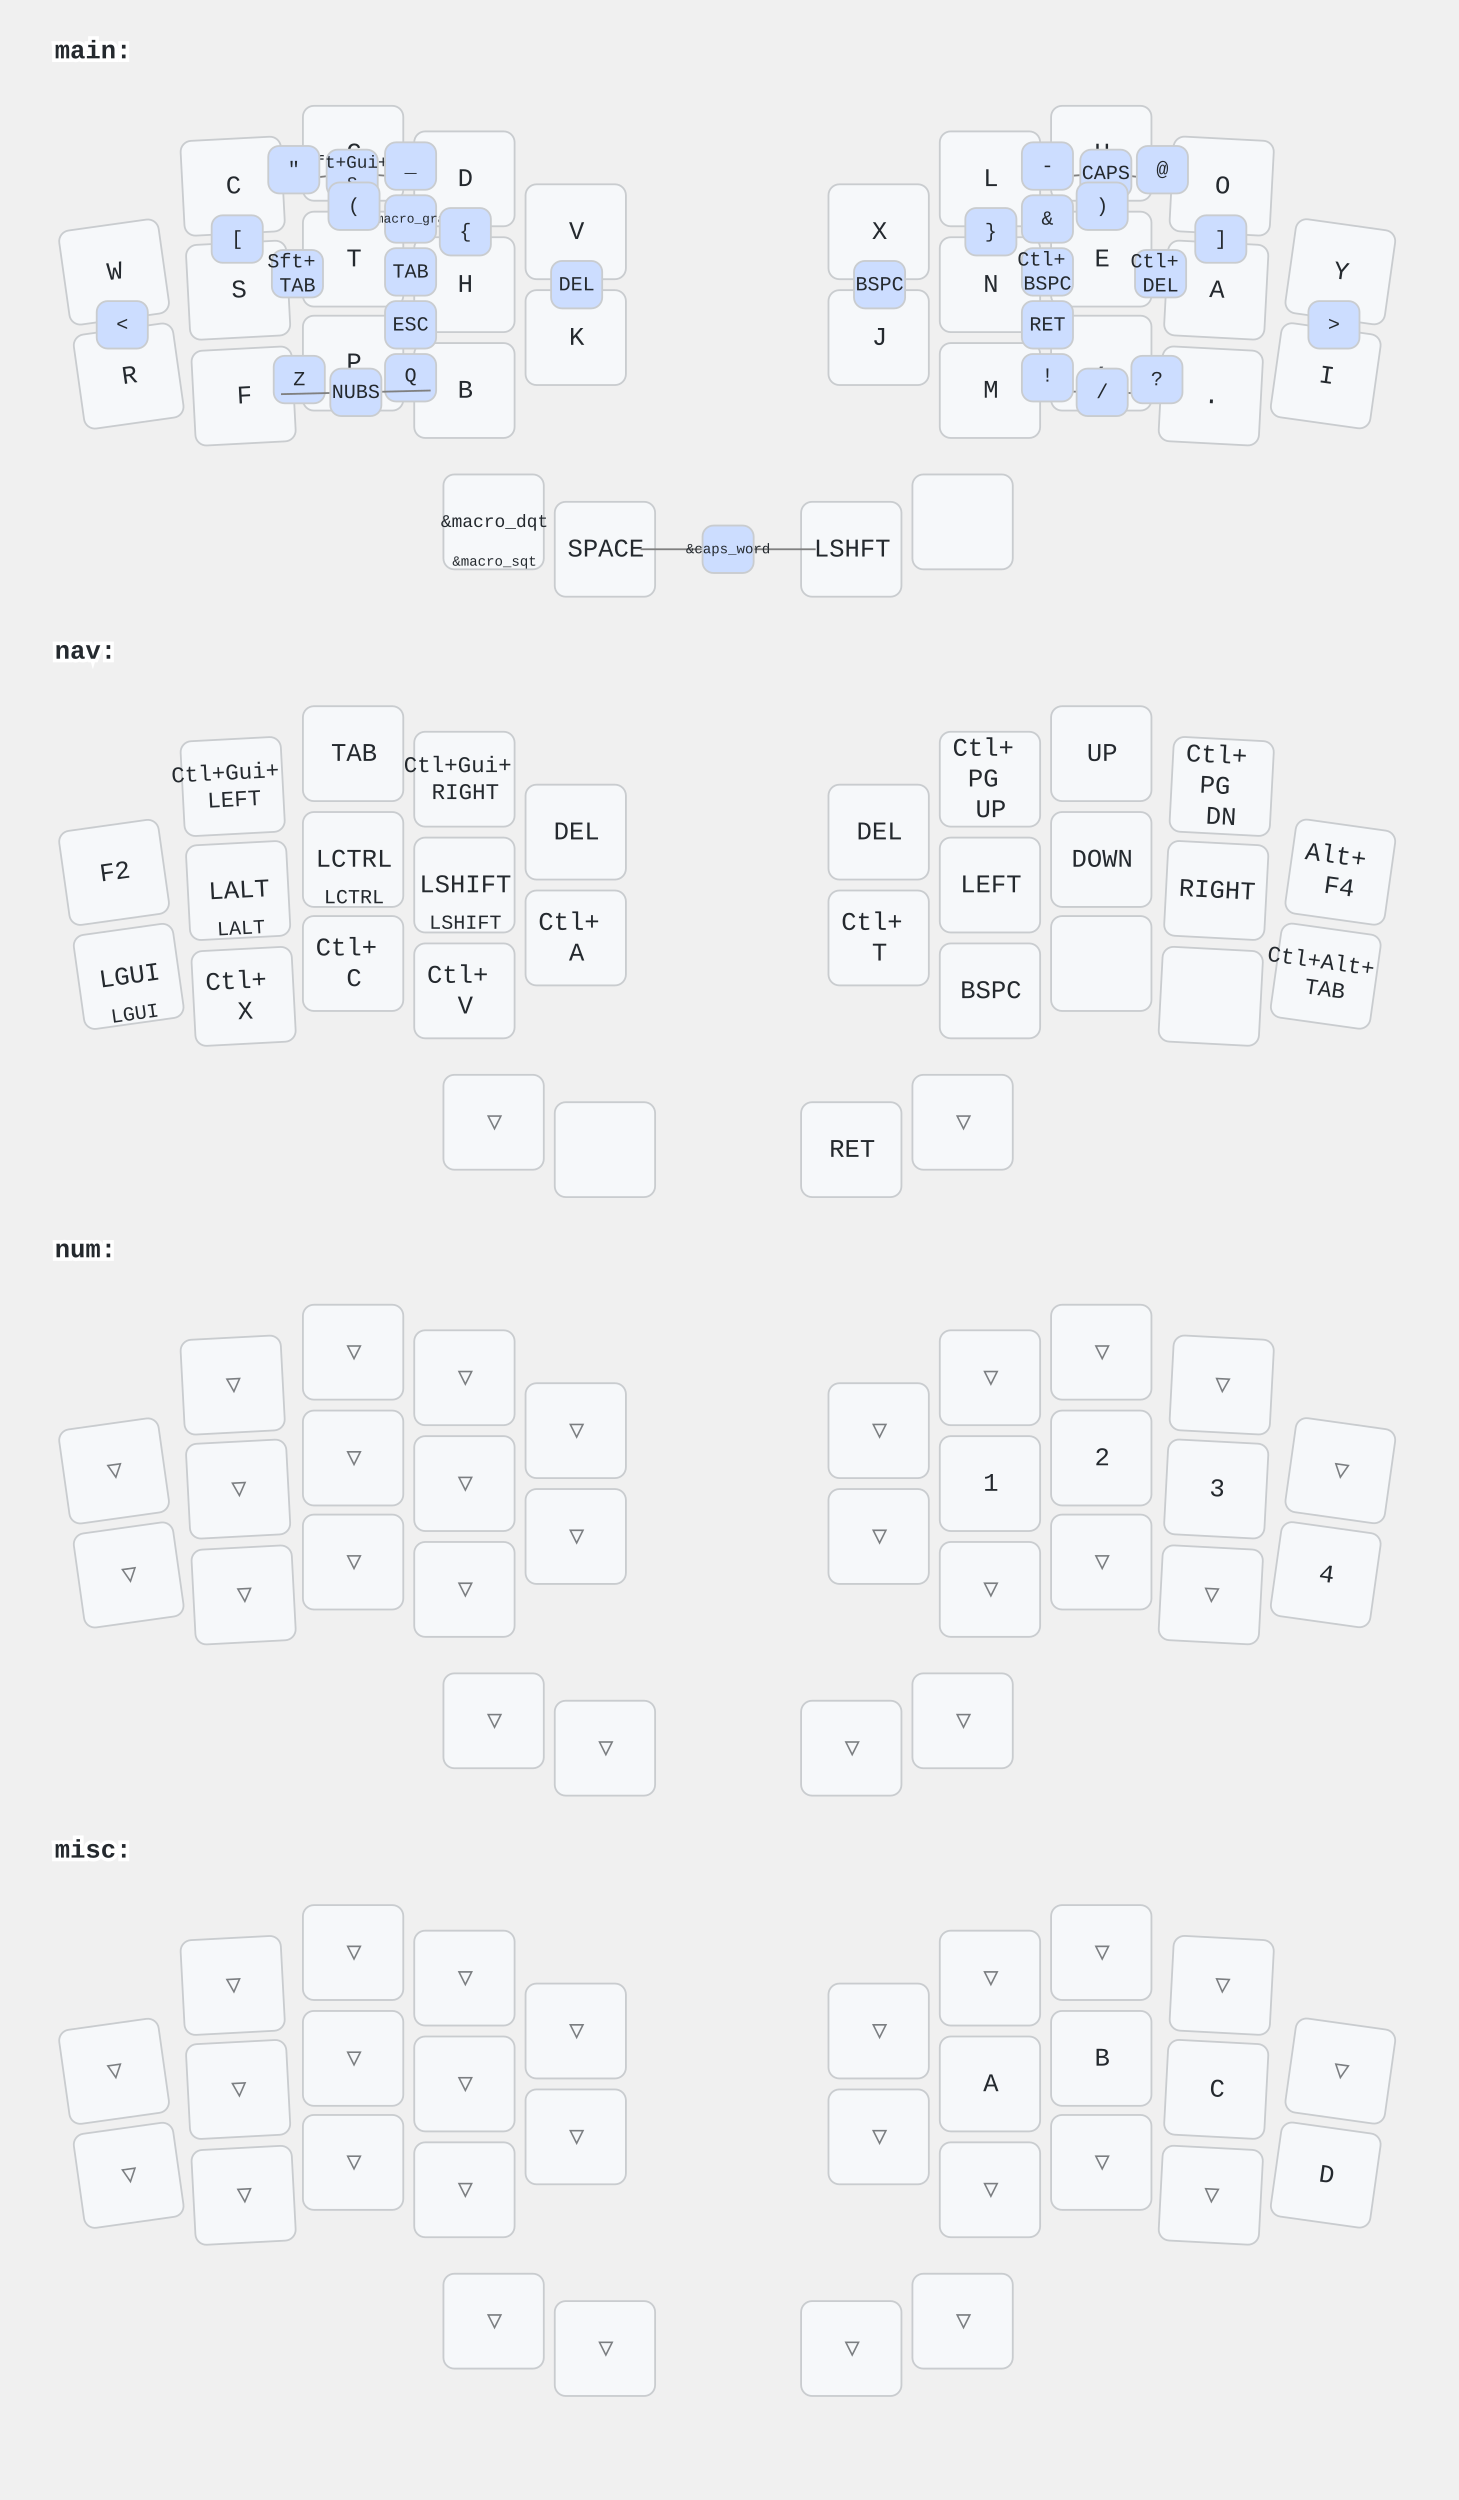
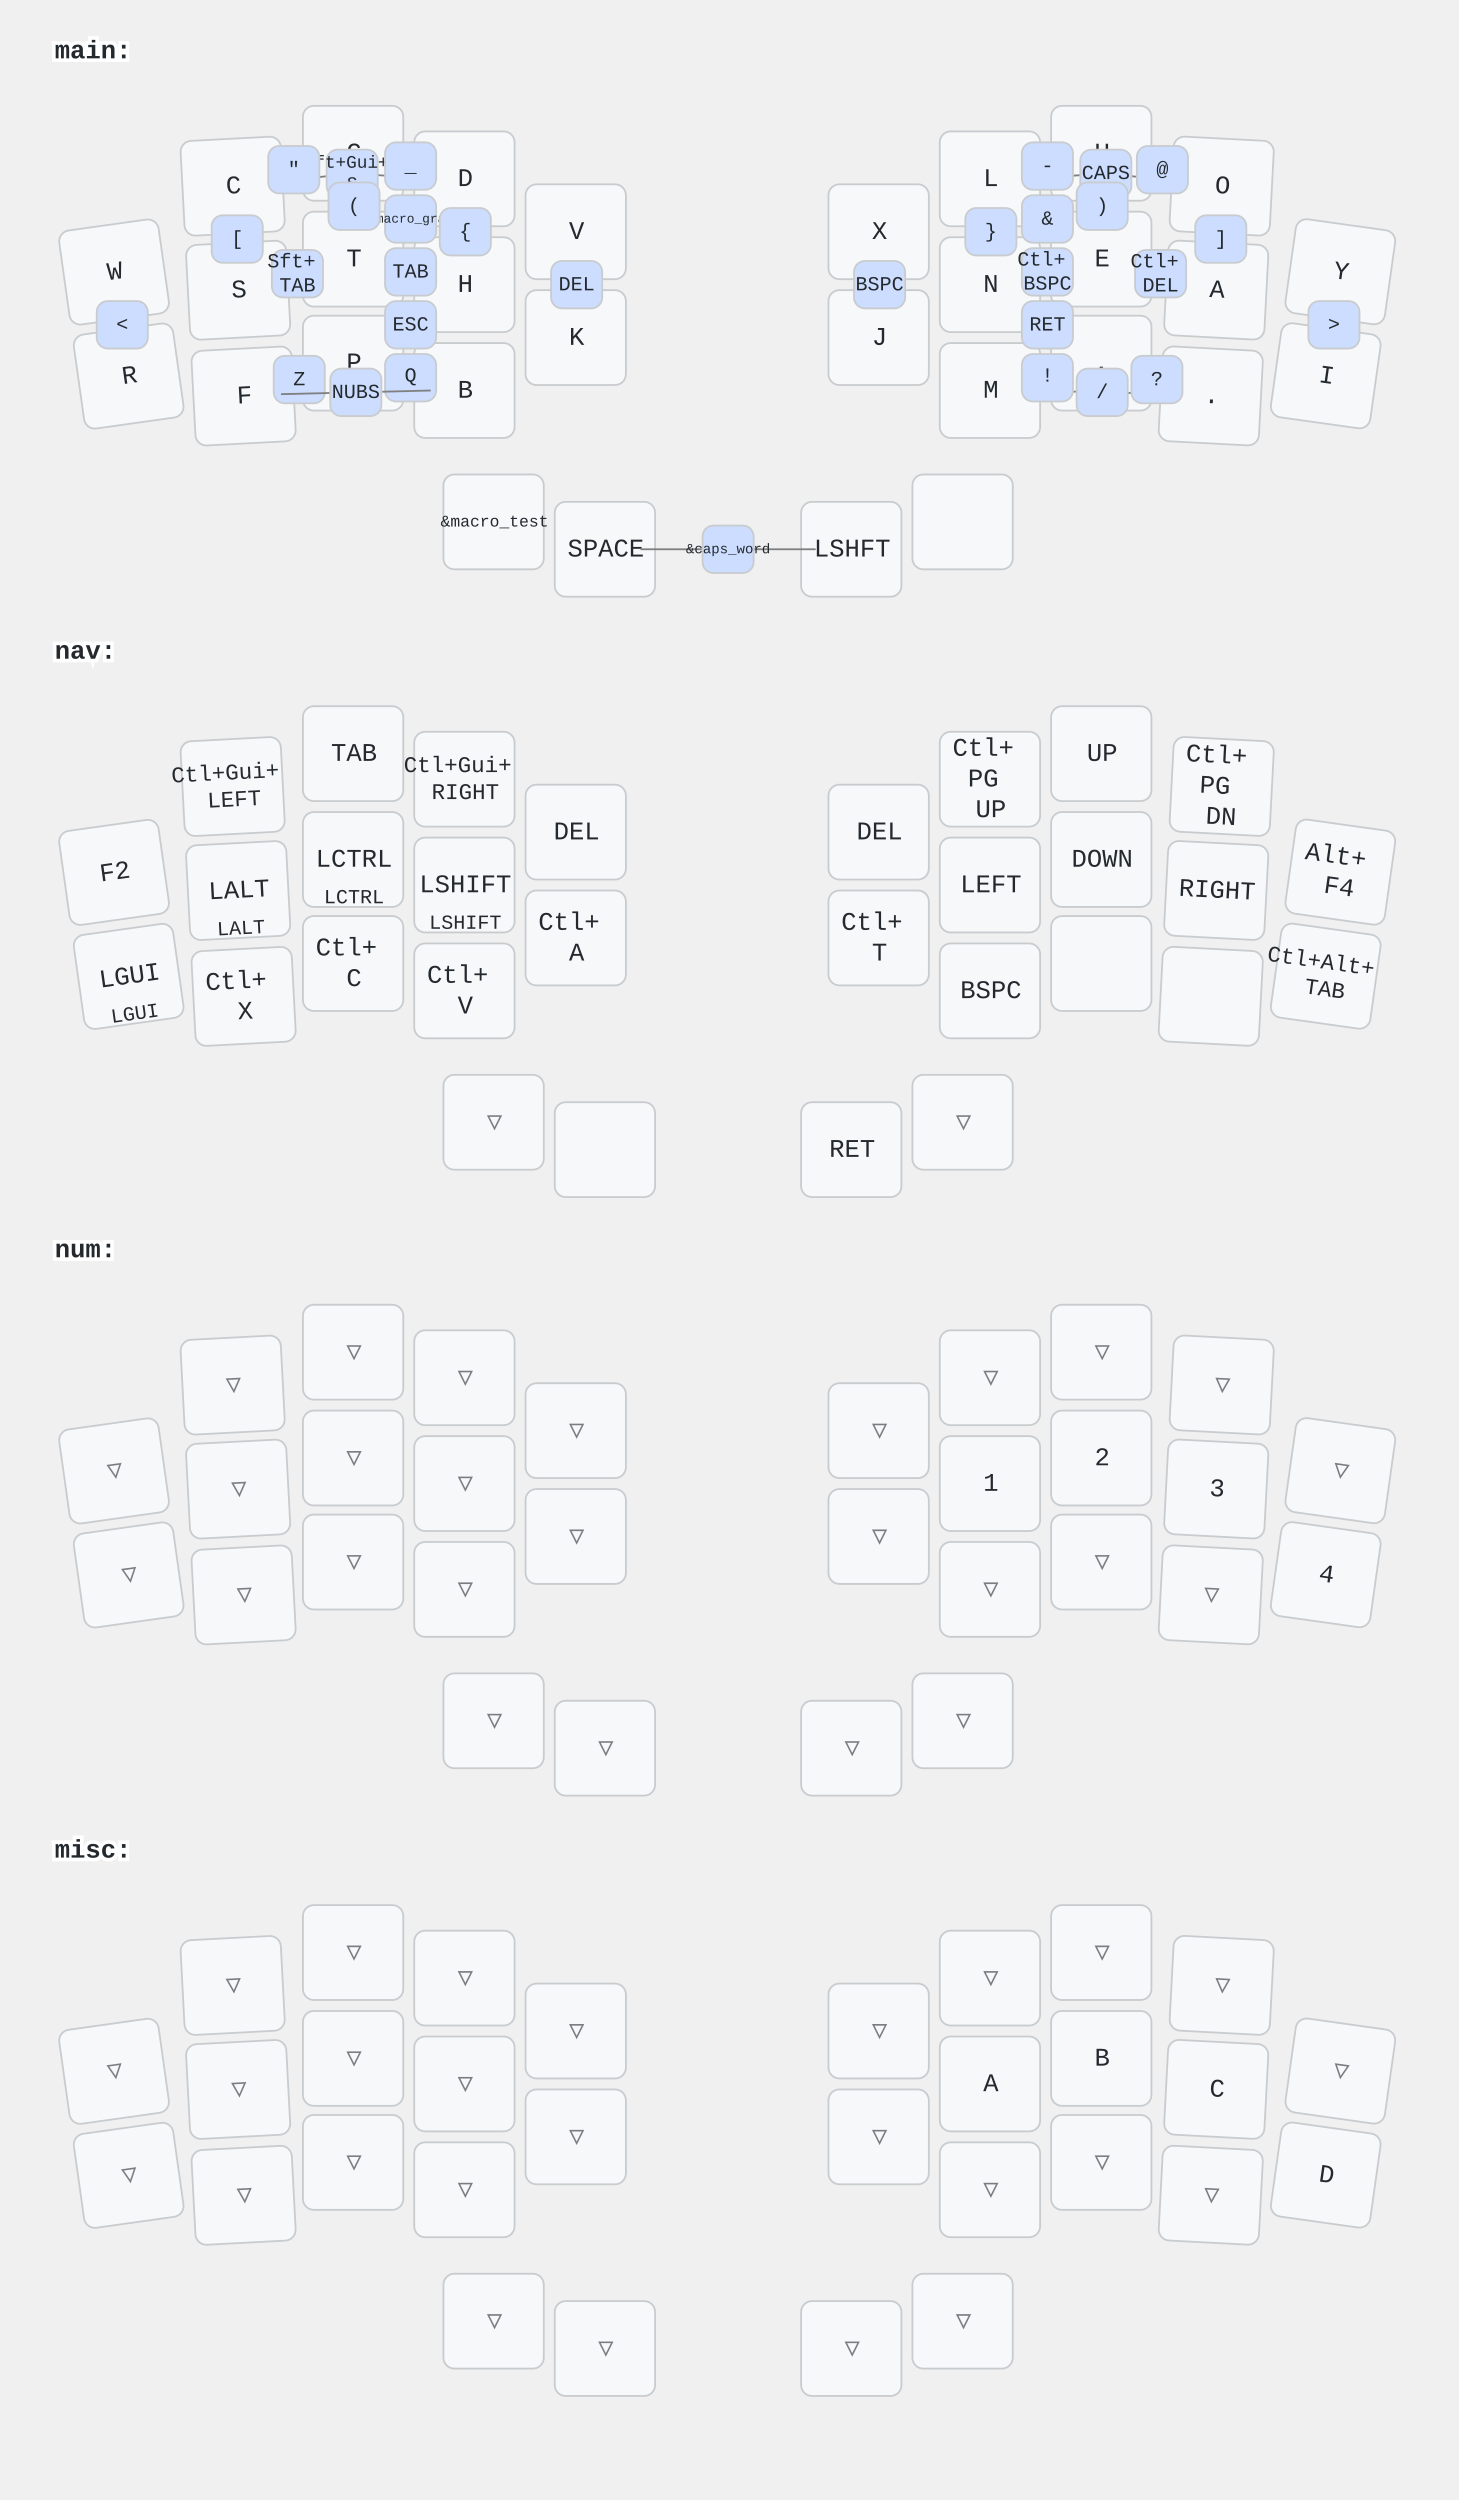
<svg xmlns="http://www.w3.org/2000/svg" width="799" height="1370" viewBox="0 0 799 1370" class="keymap">
  <style>/* inherit to force styles through use tags */
svg path {
    fill: inherit;
}

/* font and background color specifications */
svg.keymap {
    font-family: SFMono-Regular,Consolas,Liberation Mono,Menlo,monospace;
    font-size: 14px;
    font-kerning: normal;
    text-rendering: optimizeLegibility;
    fill: #24292e;
}

/* default key styling */
rect.key {
    fill: #f6f8fa;
}

rect.key, rect.combo {
    stroke: #c9cccf;
    stroke-width: 1;
}

/* default key side styling, only used is draw_key_sides is set */
rect.side {
    filter: brightness(90%);
}

/* color accent for combo boxes */
rect.combo, rect.combo-separate {
    fill: #cdf;
}

/* color accent for held keys */
rect.held, rect.combo.held {
    fill: #fdd;
}

/* color accent for ghost (optional) keys */
rect.ghost, rect.combo.ghost {
    stroke-dasharray: 4, 4;
    stroke-width: 2;
}

text {
    text-anchor: middle;
    dominant-baseline: middle;
}

/* styling for layer labels */
text.label {
    font-weight: bold;
    text-anchor: start;
    stroke: white;
    stroke-width: 4;
    paint-order: stroke;
}

/* styling for optional footer */
text.footer {
    text-anchor: end;
    dominant-baseline: auto;
    stroke: white;
    stroke-width: 4;
    paint-order: stroke;
}

/* styling for combo tap, and key hold/shifted label text */
text.combo, text.hold, text.shifted {
    font-size: 11px;
}

text.hold {
    text-anchor: middle;
    dominant-baseline: auto;
}

text.shifted {
    text-anchor: middle;
    dominant-baseline: hanging;
}

text.layer-activator {
    text-decoration: underline;
}

/* styling for hold/shifted label text in combo box */
text.combo.hold, text.combo.shifted {
    font-size: 8px;
}

/* lighter symbol for transparent keys */
text.trans {
    fill: #7b7e81;
}

/* styling for combo dendrons */
path.combo {
    stroke-width: 1;
    stroke: gray;
    fill: none;
}

/* Start Tabler Icons Cleanup */
/* cannot use height/width with glyphs */
.icon-tabler &gt; path {
    fill: inherit;
    stroke: inherit;
    stroke-width: 2;
}
/* hide tabler's default box */
.icon-tabler &gt; path[stroke="none"][fill="none"] {
    visibility: hidden;
}
/* End Tabler Icons Cleanup */
</style>
  <g transform="translate(30, 0)" class="layer-main">
    <text x="0" y="28" class="label" id="main">main:</text>
    <g transform="translate(0, 56)">
      <g transform="translate(33, 93) rotate(-8.0)" class="key keypos-0">
        <rect rx="6" ry="6" x="-28" y="-26" width="55" height="52" class="key" />
        <text x="0" y="0" class="key tap">W</text>
      </g>
      <g transform="translate(98, 46) rotate(-3.0)" class="key keypos-1">
        <rect rx="6" ry="6" x="-28" y="-26" width="55" height="52" class="key" />
        <text x="0" y="0" class="key tap">C</text>
      </g>
      <g transform="translate(164, 28)" class="key keypos-2">
        <rect rx="6" ry="6" x="-28" y="-26" width="55" height="52" class="key" />
        <text x="0" y="0" class="key tap">G</text>
      </g>
      <g transform="translate(225, 42)" class="key keypos-3">
        <rect rx="6" ry="6" x="-28" y="-26" width="55" height="52" class="key" />
        <text x="0" y="0" class="key tap">D</text>
      </g>
      <g transform="translate(286, 71)" class="key keypos-4">
        <rect rx="6" ry="6" x="-28" y="-26" width="55" height="52" class="key" />
        <text x="0" y="0" class="key tap">V</text>
      </g>
      <g transform="translate(452, 71)" class="key keypos-5">
        <rect rx="6" ry="6" x="-28" y="-26" width="55" height="52" class="key" />
        <text x="0" y="0" class="key tap">X</text>
      </g>
      <g transform="translate(513, 42)" class="key keypos-6">
        <rect rx="6" ry="6" x="-28" y="-26" width="55" height="52" class="key" />
        <text x="0" y="0" class="key tap">L</text>
      </g>
      <g transform="translate(574, 28)" class="key keypos-7">
        <rect rx="6" ry="6" x="-28" y="-26" width="55" height="52" class="key" />
        <text x="0" y="0" class="key tap">U</text>
      </g>
      <g transform="translate(640, 46) rotate(3.0)" class="key keypos-8">
        <rect rx="6" ry="6" x="-28" y="-26" width="55" height="52" class="key" />
        <text x="0" y="0" class="key tap">O</text>
      </g>
      <g transform="translate(705, 93) rotate(8.0)" class="key keypos-9">
        <rect rx="6" ry="6" x="-28" y="-26" width="55" height="52" class="key" />
        <text x="0" y="0" class="key tap">Y</text>
      </g>
      <g transform="translate(41, 150) rotate(-8.0)" class="key keypos-10">
        <rect rx="6" ry="6" x="-28" y="-26" width="55" height="52" class="key" />
        <text x="0" y="0" class="key tap">R</text>
      </g>
      <g transform="translate(101, 103) rotate(-3.0)" class="key keypos-11">
        <rect rx="6" ry="6" x="-28" y="-26" width="55" height="52" class="key" />
        <text x="0" y="0" class="key tap">S</text>
      </g>
      <g transform="translate(164, 86)" class="key keypos-12">
        <rect rx="6" ry="6" x="-28" y="-26" width="55" height="52" class="key" />
        <text x="0" y="0" class="key tap">T</text>
      </g>
      <g transform="translate(225, 100)" class="key keypos-13">
        <rect rx="6" ry="6" x="-28" y="-26" width="55" height="52" class="key" />
        <text x="0" y="0" class="key tap">H</text>
      </g>
      <g transform="translate(286, 129)" class="key keypos-14">
        <rect rx="6" ry="6" x="-28" y="-26" width="55" height="52" class="key" />
        <text x="0" y="0" class="key tap">K</text>
      </g>
      <g transform="translate(452, 129)" class="key keypos-15">
        <rect rx="6" ry="6" x="-28" y="-26" width="55" height="52" class="key" />
        <text x="0" y="0" class="key tap">J</text>
      </g>
      <g transform="translate(513, 100)" class="key keypos-16">
        <rect rx="6" ry="6" x="-28" y="-26" width="55" height="52" class="key" />
        <text x="0" y="0" class="key tap">N</text>
      </g>
      <g transform="translate(574, 86)" class="key keypos-17">
        <rect rx="6" ry="6" x="-28" y="-26" width="55" height="52" class="key" />
        <text x="0" y="0" class="key tap">E</text>
      </g>
      <g transform="translate(637, 103) rotate(3.0)" class="key keypos-18">
        <rect rx="6" ry="6" x="-28" y="-26" width="55" height="52" class="key" />
        <text x="0" y="0" class="key tap">A</text>
      </g>
      <g transform="translate(697, 150) rotate(8.0)" class="key keypos-19">
        <rect rx="6" ry="6" x="-28" y="-26" width="55" height="52" class="key" />
        <text x="0" y="0" class="key tap">I</text>
      </g>
      <g transform="translate(104, 161) rotate(-3.0)" class="key keypos-20">
        <rect rx="6" ry="6" x="-28" y="-26" width="55" height="52" class="key" />
        <text x="0" y="0" class="key tap">F</text>
      </g>
      <g transform="translate(164, 143)" class="key keypos-21">
        <rect rx="6" ry="6" x="-28" y="-26" width="55" height="52" class="key" />
        <text x="0" y="0" class="key tap">P</text>
      </g>
      <g transform="translate(225, 158)" class="key keypos-22">
        <rect rx="6" ry="6" x="-28" y="-26" width="55" height="52" class="key" />
        <text x="0" y="0" class="key tap">B</text>
      </g>
      <g transform="translate(513, 158)" class="key keypos-23">
        <rect rx="6" ry="6" x="-28" y="-26" width="55" height="52" class="key" />
        <text x="0" y="0" class="key tap">M</text>
      </g>
      <g transform="translate(574, 143)" class="key keypos-24">
        <rect rx="6" ry="6" x="-28" y="-26" width="55" height="52" class="key" />
        <text x="0" y="0" class="key tap">,</text>
      </g>
      <g transform="translate(634, 161) rotate(3.0)" class="key keypos-25">
        <rect rx="6" ry="6" x="-28" y="-26" width="55" height="52" class="key" />
        <text x="0" y="0" class="key tap">.</text>
      </g>
      <g transform="translate(241, 230)" class="key keypos-26">
        <rect rx="6" ry="6" x="-28" y="-26" width="55" height="52" class="key" />
        <text x="0" y="0" class="key tap">
-           <tspan style="font-size: 70%">&amp;macro_dqt</tspan>
-         </text>
-         <text x="0" y="24" class="key hold">
-           <tspan style="font-size: 70%">&amp;macro_sqt</tspan>
+           <tspan style="font-size: 64%">&amp;macro_test</tspan>
        </text>
      </g>
      <g transform="translate(302, 245)" class="key keypos-27">
        <rect rx="6" ry="6" x="-28" y="-26" width="55" height="52" class="key" />
        <text x="0" y="0" class="key tap">SPACE</text>
      </g>
      <g transform="translate(437, 245)" class="key keypos-28">
        <rect rx="6" ry="6" x="-28" y="-26" width="55" height="52" class="key" />
        <text x="0" y="0" class="key tap">LSHFT</text>
      </g>
      <g transform="translate(498, 230)" class="key keypos-29">
        <rect rx="6" ry="6" x="-28" y="-26" width="55" height="52" class="key" />
      </g>
      <g class="combo combopos-0">
        <rect rx="6" ry="6" x="120" y="139" width="28" height="26" class="combo" />
        <text x="134" y="152" class="combo tap">Z</text>
      </g>
      <g class="combo combopos-1">
        <rect rx="6" ry="6" x="181" y="138" width="28" height="26" class="combo" />
        <text x="195" y="150" class="combo tap">Q</text>
      </g>
      <g class="combo combopos-2">
        <rect rx="6" ry="6" x="272" y="87" width="28" height="26" class="combo" />
        <text x="286" y="100" class="combo tap">DEL</text>
      </g>
      <g class="combo combopos-3">
        <rect rx="6" ry="6" x="438" y="87" width="28" height="26" class="combo" />
        <text x="452" y="100" class="combo tap">BSPC</text>
      </g>
      <g class="combo combopos-4">
        <path d="M576,39 l-43,3" class="combo" />
        <path d="M576,39 l45,5" class="combo" />
        <rect rx="6" ry="6" x="562" y="26" width="28" height="26" class="combo" />
        <text x="576" y="39" class="combo tap">CAPS</text>
      </g>
      <g class="combo combopos-5">
        <path d="M369,245 l-48,0" class="combo" />
        <path d="M369,245 l48,0" class="combo" />
        <rect rx="6" ry="6" x="355" y="232" width="28" height="26" class="combo" />
        <text x="369" y="245" class="combo tap">
          <tspan style="font-size: 70%">&amp;caps_word</tspan>
        </text>
      </g>
      <g class="combo combopos-6">
        <rect rx="6" ry="6" x="181" y="109" width="28" height="26" class="combo" />
        <text x="195" y="122" class="combo tap">ESC</text>
      </g>
      <g class="combo combopos-7">
        <rect rx="6" ry="6" x="530" y="109" width="28" height="26" class="combo" />
        <text x="544" y="122" class="combo tap">RET</text>
      </g>
      <g class="combo combopos-8">
        <path d="M163,39 l-45,5" class="combo" />
        <path d="M163,39 l43,3" class="combo" />
        <rect rx="6" ry="6" x="149" y="26" width="28" height="26" class="combo" />
        <text x="163" y="39" class="combo tap">
          <tspan x="163" dy="-0.6em" style="font-size: 88%">Sft+Gui+</tspan>
          <tspan x="163" dy="1.2em" style="font-size: 88%">S</tspan>
        </text>
      </g>
      <g class="combo combopos-9">
        <rect rx="6" ry="6" x="181" y="51" width="28" height="26" class="combo" />
        <text x="195" y="64" class="combo tap">
          <tspan style="font-size: 64%">&amp;macro_gra…</tspan>
        </text>
      </g>
      <g class="combo combopos-10">
        <rect rx="6" ry="6" x="119" y="81" width="28" height="26" class="combo" />
        <text x="133" y="94" class="combo tap">
          <tspan x="133" dy="-0.6em">Sft+</tspan>
          <tspan x="133" dy="1.2em">TAB</tspan>
        </text>
      </g>
      <g class="combo combopos-11">
        <rect rx="6" ry="6" x="181" y="80" width="28" height="26" class="combo" />
        <text x="195" y="93" class="combo tap">TAB</text>
      </g>
      <g class="combo combopos-12">
        <rect rx="6" ry="6" x="530" y="80" width="28" height="26" class="combo" />
        <text x="544" y="93" class="combo tap">
          <tspan x="544" dy="-0.6em">Ctl+</tspan>
          <tspan x="544" dy="1.2em">BSPC</tspan>
        </text>
      </g>
      <g class="combo combopos-13">
        <rect rx="6" ry="6" x="592" y="81" width="28" height="26" class="combo" />
        <text x="606" y="94" class="combo tap">
          <tspan x="606" dy="-0.6em">Ctl+</tspan>
          <tspan x="606" dy="1.2em">DEL</tspan>
        </text>
      </g>
      <g class="combo combopos-14">
        <rect rx="6" ry="6" x="181" y="22" width="28" height="26" class="combo" />
        <text x="195" y="35" class="combo tap">_</text>
      </g>
      <g class="combo combopos-15">
        <rect rx="6" ry="6" x="530" y="22" width="28" height="26" class="combo" />
        <text x="544" y="35" class="combo tap">-</text>
      </g>
      <g class="combo combopos-16">
        <rect rx="6" ry="6" x="530" y="51" width="28" height="26" class="combo" />
        <text x="544" y="64" class="combo tap">&amp;</text>
      </g>
      <g class="combo combopos-17">
        <path d="M574,159 l-41,-1" class="combo" />
        <path d="M574,159 l41,1" class="combo" />
        <rect rx="6" ry="6" x="560" y="146" width="28" height="26" class="combo" />
        <text x="574" y="159" class="combo tap">/</text>
      </g>
      <g class="combo combopos-18">
        <rect rx="6" ry="6" x="530" y="138" width="28" height="26" class="combo" />
        <text x="544" y="150" class="combo tap">!</text>
      </g>
      <g class="combo combopos-19">
        <rect rx="6" ry="6" x="590" y="139" width="28" height="26" class="combo" />
        <text x="604" y="152" class="combo tap">?</text>
      </g>
      <g class="combo combopos-20">
        <rect rx="6" ry="6" x="117" y="24" width="28" height="26" class="combo" />
        <text x="131" y="37" class="combo tap">"</text>
      </g>
      <g class="combo combopos-21">
        <rect rx="6" ry="6" x="593" y="24" width="28" height="26" class="combo" />
        <text x="607" y="37" class="combo tap">@</text>
      </g>
      <g class="combo combopos-22">
        <path d="M165,159 l-41,1" class="combo" />
        <path d="M165,159 l41,-1" class="combo" />
        <rect rx="6" ry="6" x="151" y="146" width="28" height="26" class="combo" />
        <text x="165" y="159" class="combo tap">NUBS</text>
      </g>
      <g class="combo combopos-23">
        <rect rx="6" ry="6" x="23" y="109" width="28" height="26" class="combo" />
        <text x="37" y="122" class="combo tap">&lt;</text>
      </g>
      <g class="combo combopos-24">
        <rect rx="6" ry="6" x="86" y="62" width="28" height="26" class="combo" />
        <text x="100" y="75" class="combo tap">[</text>
      </g>
      <g class="combo combopos-25">
        <rect rx="6" ry="6" x="150" y="44" width="28" height="26" class="combo" />
        <text x="164" y="57" class="combo tap">(</text>
      </g>
      <g class="combo combopos-26">
        <rect rx="6" ry="6" x="211" y="58" width="28" height="26" class="combo" />
        <text x="225" y="71" class="combo tap">{</text>
      </g>
      <g class="combo combopos-27">
        <rect rx="6" ry="6" x="687" y="109" width="28" height="26" class="combo" />
        <text x="701" y="122" class="combo tap">&gt;</text>
      </g>
      <g class="combo combopos-28">
        <rect rx="6" ry="6" x="499" y="58" width="28" height="26" class="combo" />
        <text x="513" y="71" class="combo tap">}</text>
      </g>
      <g class="combo combopos-29">
        <rect rx="6" ry="6" x="560" y="44" width="28" height="26" class="combo" />
        <text x="574" y="57" class="combo tap">)</text>
      </g>
      <g class="combo combopos-30">
        <rect rx="6" ry="6" x="625" y="62" width="28" height="26" class="combo" />
        <text x="639" y="75" class="combo tap">]</text>
      </g>
    </g>
  </g>
  <g transform="translate(30, 329)" class="layer-nav">
    <text x="0" y="28" class="label" id="nav">nav:</text>
    <g transform="translate(0, 56)">
      <g transform="translate(33, 93) rotate(-8.0)" class="key keypos-0">
        <rect rx="6" ry="6" x="-28" y="-26" width="55" height="52" class="key" />
        <text x="0" y="0" class="key tap">F2</text>
      </g>
      <g transform="translate(98, 46) rotate(-3.0)" class="key keypos-1">
        <rect rx="6" ry="6" x="-28" y="-26" width="55" height="52" class="key" />
        <text x="0" y="0" class="key tap">
          <tspan x="0" dy="-0.6em" style="font-size: 88%">Ctl+Gui+</tspan>
          <tspan x="0" dy="1.2em" style="font-size: 88%">LEFT</tspan>
        </text>
      </g>
      <g transform="translate(164, 28)" class="key keypos-2">
        <rect rx="6" ry="6" x="-28" y="-26" width="55" height="52" class="key" />
        <text x="0" y="0" class="key tap">TAB</text>
      </g>
      <g transform="translate(225, 42)" class="key keypos-3">
        <rect rx="6" ry="6" x="-28" y="-26" width="55" height="52" class="key" />
        <text x="0" y="0" class="key tap">
          <tspan x="0" dy="-0.6em" style="font-size: 88%">Ctl+Gui+</tspan>
          <tspan x="0" dy="1.2em" style="font-size: 88%">RIGHT</tspan>
        </text>
      </g>
      <g transform="translate(286, 71)" class="key keypos-4">
        <rect rx="6" ry="6" x="-28" y="-26" width="55" height="52" class="key" />
        <text x="0" y="0" class="key tap">DEL</text>
      </g>
      <g transform="translate(452, 71)" class="key keypos-5">
        <rect rx="6" ry="6" x="-28" y="-26" width="55" height="52" class="key" />
        <text x="0" y="0" class="key tap">DEL</text>
      </g>
      <g transform="translate(513, 42)" class="key keypos-6">
        <rect rx="6" ry="6" x="-28" y="-26" width="55" height="52" class="key" />
        <text x="0" y="0" class="key tap">
          <tspan x="0" dy="-1.2em">Ctl+</tspan>
          <tspan x="0" dy="1.2em">PG</tspan>
          <tspan x="0" dy="1.2em">UP</tspan>
        </text>
      </g>
      <g transform="translate(574, 28)" class="key keypos-7">
        <rect rx="6" ry="6" x="-28" y="-26" width="55" height="52" class="key" />
        <text x="0" y="0" class="key tap">UP</text>
      </g>
      <g transform="translate(640, 46) rotate(3.0)" class="key keypos-8">
        <rect rx="6" ry="6" x="-28" y="-26" width="55" height="52" class="key" />
        <text x="0" y="0" class="key tap">
          <tspan x="0" dy="-1.2em">Ctl+</tspan>
          <tspan x="0" dy="1.2em">PG</tspan>
          <tspan x="0" dy="1.2em">DN</tspan>
        </text>
      </g>
      <g transform="translate(705, 93) rotate(8.0)" class="key keypos-9">
        <rect rx="6" ry="6" x="-28" y="-26" width="55" height="52" class="key" />
        <text x="0" y="0" class="key tap">
          <tspan x="0" dy="-0.6em">Alt+</tspan>
          <tspan x="0" dy="1.2em">F4</tspan>
        </text>
      </g>
      <g transform="translate(41, 150) rotate(-8.0)" class="key keypos-10">
        <rect rx="6" ry="6" x="-28" y="-26" width="55" height="52" class="key" />
        <text x="0" y="0" class="key tap">LGUI</text>
        <text x="0" y="24" class="key hold">LGUI</text>
      </g>
      <g transform="translate(101, 103) rotate(-3.0)" class="key keypos-11">
        <rect rx="6" ry="6" x="-28" y="-26" width="55" height="52" class="key" />
        <text x="0" y="0" class="key tap">LALT</text>
        <text x="0" y="24" class="key hold">LALT</text>
      </g>
      <g transform="translate(164, 86)" class="key keypos-12">
        <rect rx="6" ry="6" x="-28" y="-26" width="55" height="52" class="key" />
        <text x="0" y="0" class="key tap">LCTRL</text>
        <text x="0" y="24" class="key hold">LCTRL</text>
      </g>
      <g transform="translate(225, 100)" class="key keypos-13">
        <rect rx="6" ry="6" x="-28" y="-26" width="55" height="52" class="key" />
        <text x="0" y="0" class="key tap">LSHIFT</text>
        <text x="0" y="24" class="key hold">LSHIFT</text>
      </g>
      <g transform="translate(286, 129)" class="key keypos-14">
        <rect rx="6" ry="6" x="-28" y="-26" width="55" height="52" class="key" />
        <text x="0" y="0" class="key tap">
          <tspan x="0" dy="-0.6em">Ctl+</tspan>
          <tspan x="0" dy="1.2em">A</tspan>
        </text>
      </g>
      <g transform="translate(452, 129)" class="key keypos-15">
        <rect rx="6" ry="6" x="-28" y="-26" width="55" height="52" class="key" />
        <text x="0" y="0" class="key tap">
          <tspan x="0" dy="-0.6em">Ctl+</tspan>
          <tspan x="0" dy="1.2em">T</tspan>
        </text>
      </g>
      <g transform="translate(513, 100)" class="key keypos-16">
        <rect rx="6" ry="6" x="-28" y="-26" width="55" height="52" class="key" />
        <text x="0" y="0" class="key tap">LEFT</text>
      </g>
      <g transform="translate(574, 86)" class="key keypos-17">
        <rect rx="6" ry="6" x="-28" y="-26" width="55" height="52" class="key" />
        <text x="0" y="0" class="key tap">DOWN</text>
      </g>
      <g transform="translate(637, 103) rotate(3.0)" class="key keypos-18">
        <rect rx="6" ry="6" x="-28" y="-26" width="55" height="52" class="key" />
        <text x="0" y="0" class="key tap">RIGHT</text>
      </g>
      <g transform="translate(697, 150) rotate(8.0)" class="key keypos-19">
        <rect rx="6" ry="6" x="-28" y="-26" width="55" height="52" class="key" />
        <text x="0" y="0" class="key tap">
          <tspan x="0" dy="-0.6em" style="font-size: 88%">Ctl+Alt+</tspan>
          <tspan x="0" dy="1.2em" style="font-size: 88%">TAB</tspan>
        </text>
      </g>
      <g transform="translate(104, 161) rotate(-3.0)" class="key keypos-20">
        <rect rx="6" ry="6" x="-28" y="-26" width="55" height="52" class="key" />
        <text x="0" y="0" class="key tap">
          <tspan x="0" dy="-0.6em">Ctl+</tspan>
          <tspan x="0" dy="1.2em">X</tspan>
        </text>
      </g>
      <g transform="translate(164, 143)" class="key keypos-21">
        <rect rx="6" ry="6" x="-28" y="-26" width="55" height="52" class="key" />
        <text x="0" y="0" class="key tap">
          <tspan x="0" dy="-0.6em">Ctl+</tspan>
          <tspan x="0" dy="1.2em">C</tspan>
        </text>
      </g>
      <g transform="translate(225, 158)" class="key keypos-22">
        <rect rx="6" ry="6" x="-28" y="-26" width="55" height="52" class="key" />
        <text x="0" y="0" class="key tap">
          <tspan x="0" dy="-0.6em">Ctl+</tspan>
          <tspan x="0" dy="1.2em">V</tspan>
        </text>
      </g>
      <g transform="translate(513, 158)" class="key keypos-23">
        <rect rx="6" ry="6" x="-28" y="-26" width="55" height="52" class="key" />
        <text x="0" y="0" class="key tap">BSPC</text>
      </g>
      <g transform="translate(574, 143)" class="key keypos-24">
        <rect rx="6" ry="6" x="-28" y="-26" width="55" height="52" class="key" />
      </g>
      <g transform="translate(634, 161) rotate(3.0)" class="key keypos-25">
        <rect rx="6" ry="6" x="-28" y="-26" width="55" height="52" class="key" />
      </g>
      <g transform="translate(241, 230)" class="key trans keypos-26">
        <rect rx="6" ry="6" x="-28" y="-26" width="55" height="52" class="key trans" />
        <text x="0" y="0" class="key trans tap">▽</text>
      </g>
      <g transform="translate(302, 245)" class="key keypos-27">
        <rect rx="6" ry="6" x="-28" y="-26" width="55" height="52" class="key" />
      </g>
      <g transform="translate(437, 245)" class="key keypos-28">
        <rect rx="6" ry="6" x="-28" y="-26" width="55" height="52" class="key" />
        <text x="0" y="0" class="key tap">RET</text>
      </g>
      <g transform="translate(498, 230)" class="key trans keypos-29">
        <rect rx="6" ry="6" x="-28" y="-26" width="55" height="52" class="key trans" />
        <text x="0" y="0" class="key trans tap">▽</text>
      </g>
    </g>
  </g>
  <g transform="translate(30, 657)" class="layer-num">
    <text x="0" y="28" class="label" id="num">num:</text>
    <g transform="translate(0, 56)">
      <g transform="translate(33, 93) rotate(-8.0)" class="key trans keypos-0">
        <rect rx="6" ry="6" x="-28" y="-26" width="55" height="52" class="key trans" />
        <text x="0" y="0" class="key trans tap">▽</text>
      </g>
      <g transform="translate(98, 46) rotate(-3.0)" class="key trans keypos-1">
        <rect rx="6" ry="6" x="-28" y="-26" width="55" height="52" class="key trans" />
        <text x="0" y="0" class="key trans tap">▽</text>
      </g>
      <g transform="translate(164, 28)" class="key trans keypos-2">
        <rect rx="6" ry="6" x="-28" y="-26" width="55" height="52" class="key trans" />
        <text x="0" y="0" class="key trans tap">▽</text>
      </g>
      <g transform="translate(225, 42)" class="key trans keypos-3">
        <rect rx="6" ry="6" x="-28" y="-26" width="55" height="52" class="key trans" />
        <text x="0" y="0" class="key trans tap">▽</text>
      </g>
      <g transform="translate(286, 71)" class="key trans keypos-4">
        <rect rx="6" ry="6" x="-28" y="-26" width="55" height="52" class="key trans" />
        <text x="0" y="0" class="key trans tap">▽</text>
      </g>
      <g transform="translate(452, 71)" class="key trans keypos-5">
        <rect rx="6" ry="6" x="-28" y="-26" width="55" height="52" class="key trans" />
        <text x="0" y="0" class="key trans tap">▽</text>
      </g>
      <g transform="translate(513, 42)" class="key trans keypos-6">
        <rect rx="6" ry="6" x="-28" y="-26" width="55" height="52" class="key trans" />
        <text x="0" y="0" class="key trans tap">▽</text>
      </g>
      <g transform="translate(574, 28)" class="key trans keypos-7">
        <rect rx="6" ry="6" x="-28" y="-26" width="55" height="52" class="key trans" />
        <text x="0" y="0" class="key trans tap">▽</text>
      </g>
      <g transform="translate(640, 46) rotate(3.0)" class="key trans keypos-8">
        <rect rx="6" ry="6" x="-28" y="-26" width="55" height="52" class="key trans" />
        <text x="0" y="0" class="key trans tap">▽</text>
      </g>
      <g transform="translate(705, 93) rotate(8.0)" class="key trans keypos-9">
        <rect rx="6" ry="6" x="-28" y="-26" width="55" height="52" class="key trans" />
        <text x="0" y="0" class="key trans tap">▽</text>
      </g>
      <g transform="translate(41, 150) rotate(-8.0)" class="key trans keypos-10">
        <rect rx="6" ry="6" x="-28" y="-26" width="55" height="52" class="key trans" />
        <text x="0" y="0" class="key trans tap">▽</text>
      </g>
      <g transform="translate(101, 103) rotate(-3.0)" class="key trans keypos-11">
        <rect rx="6" ry="6" x="-28" y="-26" width="55" height="52" class="key trans" />
        <text x="0" y="0" class="key trans tap">▽</text>
      </g>
      <g transform="translate(164, 86)" class="key trans keypos-12">
        <rect rx="6" ry="6" x="-28" y="-26" width="55" height="52" class="key trans" />
        <text x="0" y="0" class="key trans tap">▽</text>
      </g>
      <g transform="translate(225, 100)" class="key trans keypos-13">
        <rect rx="6" ry="6" x="-28" y="-26" width="55" height="52" class="key trans" />
        <text x="0" y="0" class="key trans tap">▽</text>
      </g>
      <g transform="translate(286, 129)" class="key trans keypos-14">
        <rect rx="6" ry="6" x="-28" y="-26" width="55" height="52" class="key trans" />
        <text x="0" y="0" class="key trans tap">▽</text>
      </g>
      <g transform="translate(452, 129)" class="key trans keypos-15">
        <rect rx="6" ry="6" x="-28" y="-26" width="55" height="52" class="key trans" />
        <text x="0" y="0" class="key trans tap">▽</text>
      </g>
      <g transform="translate(513, 100)" class="key keypos-16">
        <rect rx="6" ry="6" x="-28" y="-26" width="55" height="52" class="key" />
        <text x="0" y="0" class="key tap">1</text>
      </g>
      <g transform="translate(574, 86)" class="key keypos-17">
        <rect rx="6" ry="6" x="-28" y="-26" width="55" height="52" class="key" />
        <text x="0" y="0" class="key tap">2</text>
      </g>
      <g transform="translate(637, 103) rotate(3.0)" class="key keypos-18">
        <rect rx="6" ry="6" x="-28" y="-26" width="55" height="52" class="key" />
        <text x="0" y="0" class="key tap">3</text>
      </g>
      <g transform="translate(697, 150) rotate(8.0)" class="key keypos-19">
        <rect rx="6" ry="6" x="-28" y="-26" width="55" height="52" class="key" />
        <text x="0" y="0" class="key tap">4</text>
      </g>
      <g transform="translate(104, 161) rotate(-3.0)" class="key trans keypos-20">
        <rect rx="6" ry="6" x="-28" y="-26" width="55" height="52" class="key trans" />
        <text x="0" y="0" class="key trans tap">▽</text>
      </g>
      <g transform="translate(164, 143)" class="key trans keypos-21">
        <rect rx="6" ry="6" x="-28" y="-26" width="55" height="52" class="key trans" />
        <text x="0" y="0" class="key trans tap">▽</text>
      </g>
      <g transform="translate(225, 158)" class="key trans keypos-22">
        <rect rx="6" ry="6" x="-28" y="-26" width="55" height="52" class="key trans" />
        <text x="0" y="0" class="key trans tap">▽</text>
      </g>
      <g transform="translate(513, 158)" class="key trans keypos-23">
        <rect rx="6" ry="6" x="-28" y="-26" width="55" height="52" class="key trans" />
        <text x="0" y="0" class="key trans tap">▽</text>
      </g>
      <g transform="translate(574, 143)" class="key trans keypos-24">
        <rect rx="6" ry="6" x="-28" y="-26" width="55" height="52" class="key trans" />
        <text x="0" y="0" class="key trans tap">▽</text>
      </g>
      <g transform="translate(634, 161) rotate(3.0)" class="key trans keypos-25">
        <rect rx="6" ry="6" x="-28" y="-26" width="55" height="52" class="key trans" />
        <text x="0" y="0" class="key trans tap">▽</text>
      </g>
      <g transform="translate(241, 230)" class="key trans keypos-26">
        <rect rx="6" ry="6" x="-28" y="-26" width="55" height="52" class="key trans" />
        <text x="0" y="0" class="key trans tap">▽</text>
      </g>
      <g transform="translate(302, 245)" class="key trans keypos-27">
        <rect rx="6" ry="6" x="-28" y="-26" width="55" height="52" class="key trans" />
        <text x="0" y="0" class="key trans tap">▽</text>
      </g>
      <g transform="translate(437, 245)" class="key trans keypos-28">
        <rect rx="6" ry="6" x="-28" y="-26" width="55" height="52" class="key trans" />
        <text x="0" y="0" class="key trans tap">▽</text>
      </g>
      <g transform="translate(498, 230)" class="key trans keypos-29">
        <rect rx="6" ry="6" x="-28" y="-26" width="55" height="52" class="key trans" />
        <text x="0" y="0" class="key trans tap">▽</text>
      </g>
    </g>
  </g>
  <g transform="translate(30, 986)" class="layer-misc">
    <text x="0" y="28" class="label" id="misc">misc:</text>
    <g transform="translate(0, 56)">
      <g transform="translate(33, 93) rotate(-8.0)" class="key trans keypos-0">
        <rect rx="6" ry="6" x="-28" y="-26" width="55" height="52" class="key trans" />
        <text x="0" y="0" class="key trans tap">▽</text>
      </g>
      <g transform="translate(98, 46) rotate(-3.0)" class="key trans keypos-1">
        <rect rx="6" ry="6" x="-28" y="-26" width="55" height="52" class="key trans" />
        <text x="0" y="0" class="key trans tap">▽</text>
      </g>
      <g transform="translate(164, 28)" class="key trans keypos-2">
        <rect rx="6" ry="6" x="-28" y="-26" width="55" height="52" class="key trans" />
        <text x="0" y="0" class="key trans tap">▽</text>
      </g>
      <g transform="translate(225, 42)" class="key trans keypos-3">
        <rect rx="6" ry="6" x="-28" y="-26" width="55" height="52" class="key trans" />
        <text x="0" y="0" class="key trans tap">▽</text>
      </g>
      <g transform="translate(286, 71)" class="key trans keypos-4">
        <rect rx="6" ry="6" x="-28" y="-26" width="55" height="52" class="key trans" />
        <text x="0" y="0" class="key trans tap">▽</text>
      </g>
      <g transform="translate(452, 71)" class="key trans keypos-5">
        <rect rx="6" ry="6" x="-28" y="-26" width="55" height="52" class="key trans" />
        <text x="0" y="0" class="key trans tap">▽</text>
      </g>
      <g transform="translate(513, 42)" class="key trans keypos-6">
        <rect rx="6" ry="6" x="-28" y="-26" width="55" height="52" class="key trans" />
        <text x="0" y="0" class="key trans tap">▽</text>
      </g>
      <g transform="translate(574, 28)" class="key trans keypos-7">
        <rect rx="6" ry="6" x="-28" y="-26" width="55" height="52" class="key trans" />
        <text x="0" y="0" class="key trans tap">▽</text>
      </g>
      <g transform="translate(640, 46) rotate(3.0)" class="key trans keypos-8">
        <rect rx="6" ry="6" x="-28" y="-26" width="55" height="52" class="key trans" />
        <text x="0" y="0" class="key trans tap">▽</text>
      </g>
      <g transform="translate(705, 93) rotate(8.0)" class="key trans keypos-9">
        <rect rx="6" ry="6" x="-28" y="-26" width="55" height="52" class="key trans" />
        <text x="0" y="0" class="key trans tap">▽</text>
      </g>
      <g transform="translate(41, 150) rotate(-8.0)" class="key trans keypos-10">
        <rect rx="6" ry="6" x="-28" y="-26" width="55" height="52" class="key trans" />
        <text x="0" y="0" class="key trans tap">▽</text>
      </g>
      <g transform="translate(101, 103) rotate(-3.0)" class="key trans keypos-11">
        <rect rx="6" ry="6" x="-28" y="-26" width="55" height="52" class="key trans" />
        <text x="0" y="0" class="key trans tap">▽</text>
      </g>
      <g transform="translate(164, 86)" class="key trans keypos-12">
        <rect rx="6" ry="6" x="-28" y="-26" width="55" height="52" class="key trans" />
        <text x="0" y="0" class="key trans tap">▽</text>
      </g>
      <g transform="translate(225, 100)" class="key trans keypos-13">
        <rect rx="6" ry="6" x="-28" y="-26" width="55" height="52" class="key trans" />
        <text x="0" y="0" class="key trans tap">▽</text>
      </g>
      <g transform="translate(286, 129)" class="key trans keypos-14">
        <rect rx="6" ry="6" x="-28" y="-26" width="55" height="52" class="key trans" />
        <text x="0" y="0" class="key trans tap">▽</text>
      </g>
      <g transform="translate(452, 129)" class="key trans keypos-15">
        <rect rx="6" ry="6" x="-28" y="-26" width="55" height="52" class="key trans" />
        <text x="0" y="0" class="key trans tap">▽</text>
      </g>
      <g transform="translate(513, 100)" class="key keypos-16">
        <rect rx="6" ry="6" x="-28" y="-26" width="55" height="52" class="key" />
        <text x="0" y="0" class="key tap">A</text>
      </g>
      <g transform="translate(574, 86)" class="key keypos-17">
        <rect rx="6" ry="6" x="-28" y="-26" width="55" height="52" class="key" />
        <text x="0" y="0" class="key tap">B</text>
      </g>
      <g transform="translate(637, 103) rotate(3.0)" class="key keypos-18">
        <rect rx="6" ry="6" x="-28" y="-26" width="55" height="52" class="key" />
        <text x="0" y="0" class="key tap">C</text>
      </g>
      <g transform="translate(697, 150) rotate(8.0)" class="key keypos-19">
        <rect rx="6" ry="6" x="-28" y="-26" width="55" height="52" class="key" />
        <text x="0" y="0" class="key tap">D</text>
      </g>
      <g transform="translate(104, 161) rotate(-3.0)" class="key trans keypos-20">
        <rect rx="6" ry="6" x="-28" y="-26" width="55" height="52" class="key trans" />
        <text x="0" y="0" class="key trans tap">▽</text>
      </g>
      <g transform="translate(164, 143)" class="key trans keypos-21">
        <rect rx="6" ry="6" x="-28" y="-26" width="55" height="52" class="key trans" />
        <text x="0" y="0" class="key trans tap">▽</text>
      </g>
      <g transform="translate(225, 158)" class="key trans keypos-22">
        <rect rx="6" ry="6" x="-28" y="-26" width="55" height="52" class="key trans" />
        <text x="0" y="0" class="key trans tap">▽</text>
      </g>
      <g transform="translate(513, 158)" class="key trans keypos-23">
        <rect rx="6" ry="6" x="-28" y="-26" width="55" height="52" class="key trans" />
        <text x="0" y="0" class="key trans tap">▽</text>
      </g>
      <g transform="translate(574, 143)" class="key trans keypos-24">
        <rect rx="6" ry="6" x="-28" y="-26" width="55" height="52" class="key trans" />
        <text x="0" y="0" class="key trans tap">▽</text>
      </g>
      <g transform="translate(634, 161) rotate(3.0)" class="key trans keypos-25">
        <rect rx="6" ry="6" x="-28" y="-26" width="55" height="52" class="key trans" />
        <text x="0" y="0" class="key trans tap">▽</text>
      </g>
      <g transform="translate(241, 230)" class="key trans keypos-26">
        <rect rx="6" ry="6" x="-28" y="-26" width="55" height="52" class="key trans" />
        <text x="0" y="0" class="key trans tap">▽</text>
      </g>
      <g transform="translate(302, 245)" class="key trans keypos-27">
        <rect rx="6" ry="6" x="-28" y="-26" width="55" height="52" class="key trans" />
        <text x="0" y="0" class="key trans tap">▽</text>
      </g>
      <g transform="translate(437, 245)" class="key trans keypos-28">
        <rect rx="6" ry="6" x="-28" y="-26" width="55" height="52" class="key trans" />
        <text x="0" y="0" class="key trans tap">▽</text>
      </g>
      <g transform="translate(498, 230)" class="key trans keypos-29">
        <rect rx="6" ry="6" x="-28" y="-26" width="55" height="52" class="key trans" />
        <text x="0" y="0" class="key trans tap">▽</text>
      </g>
    </g>
  </g>
</svg>
